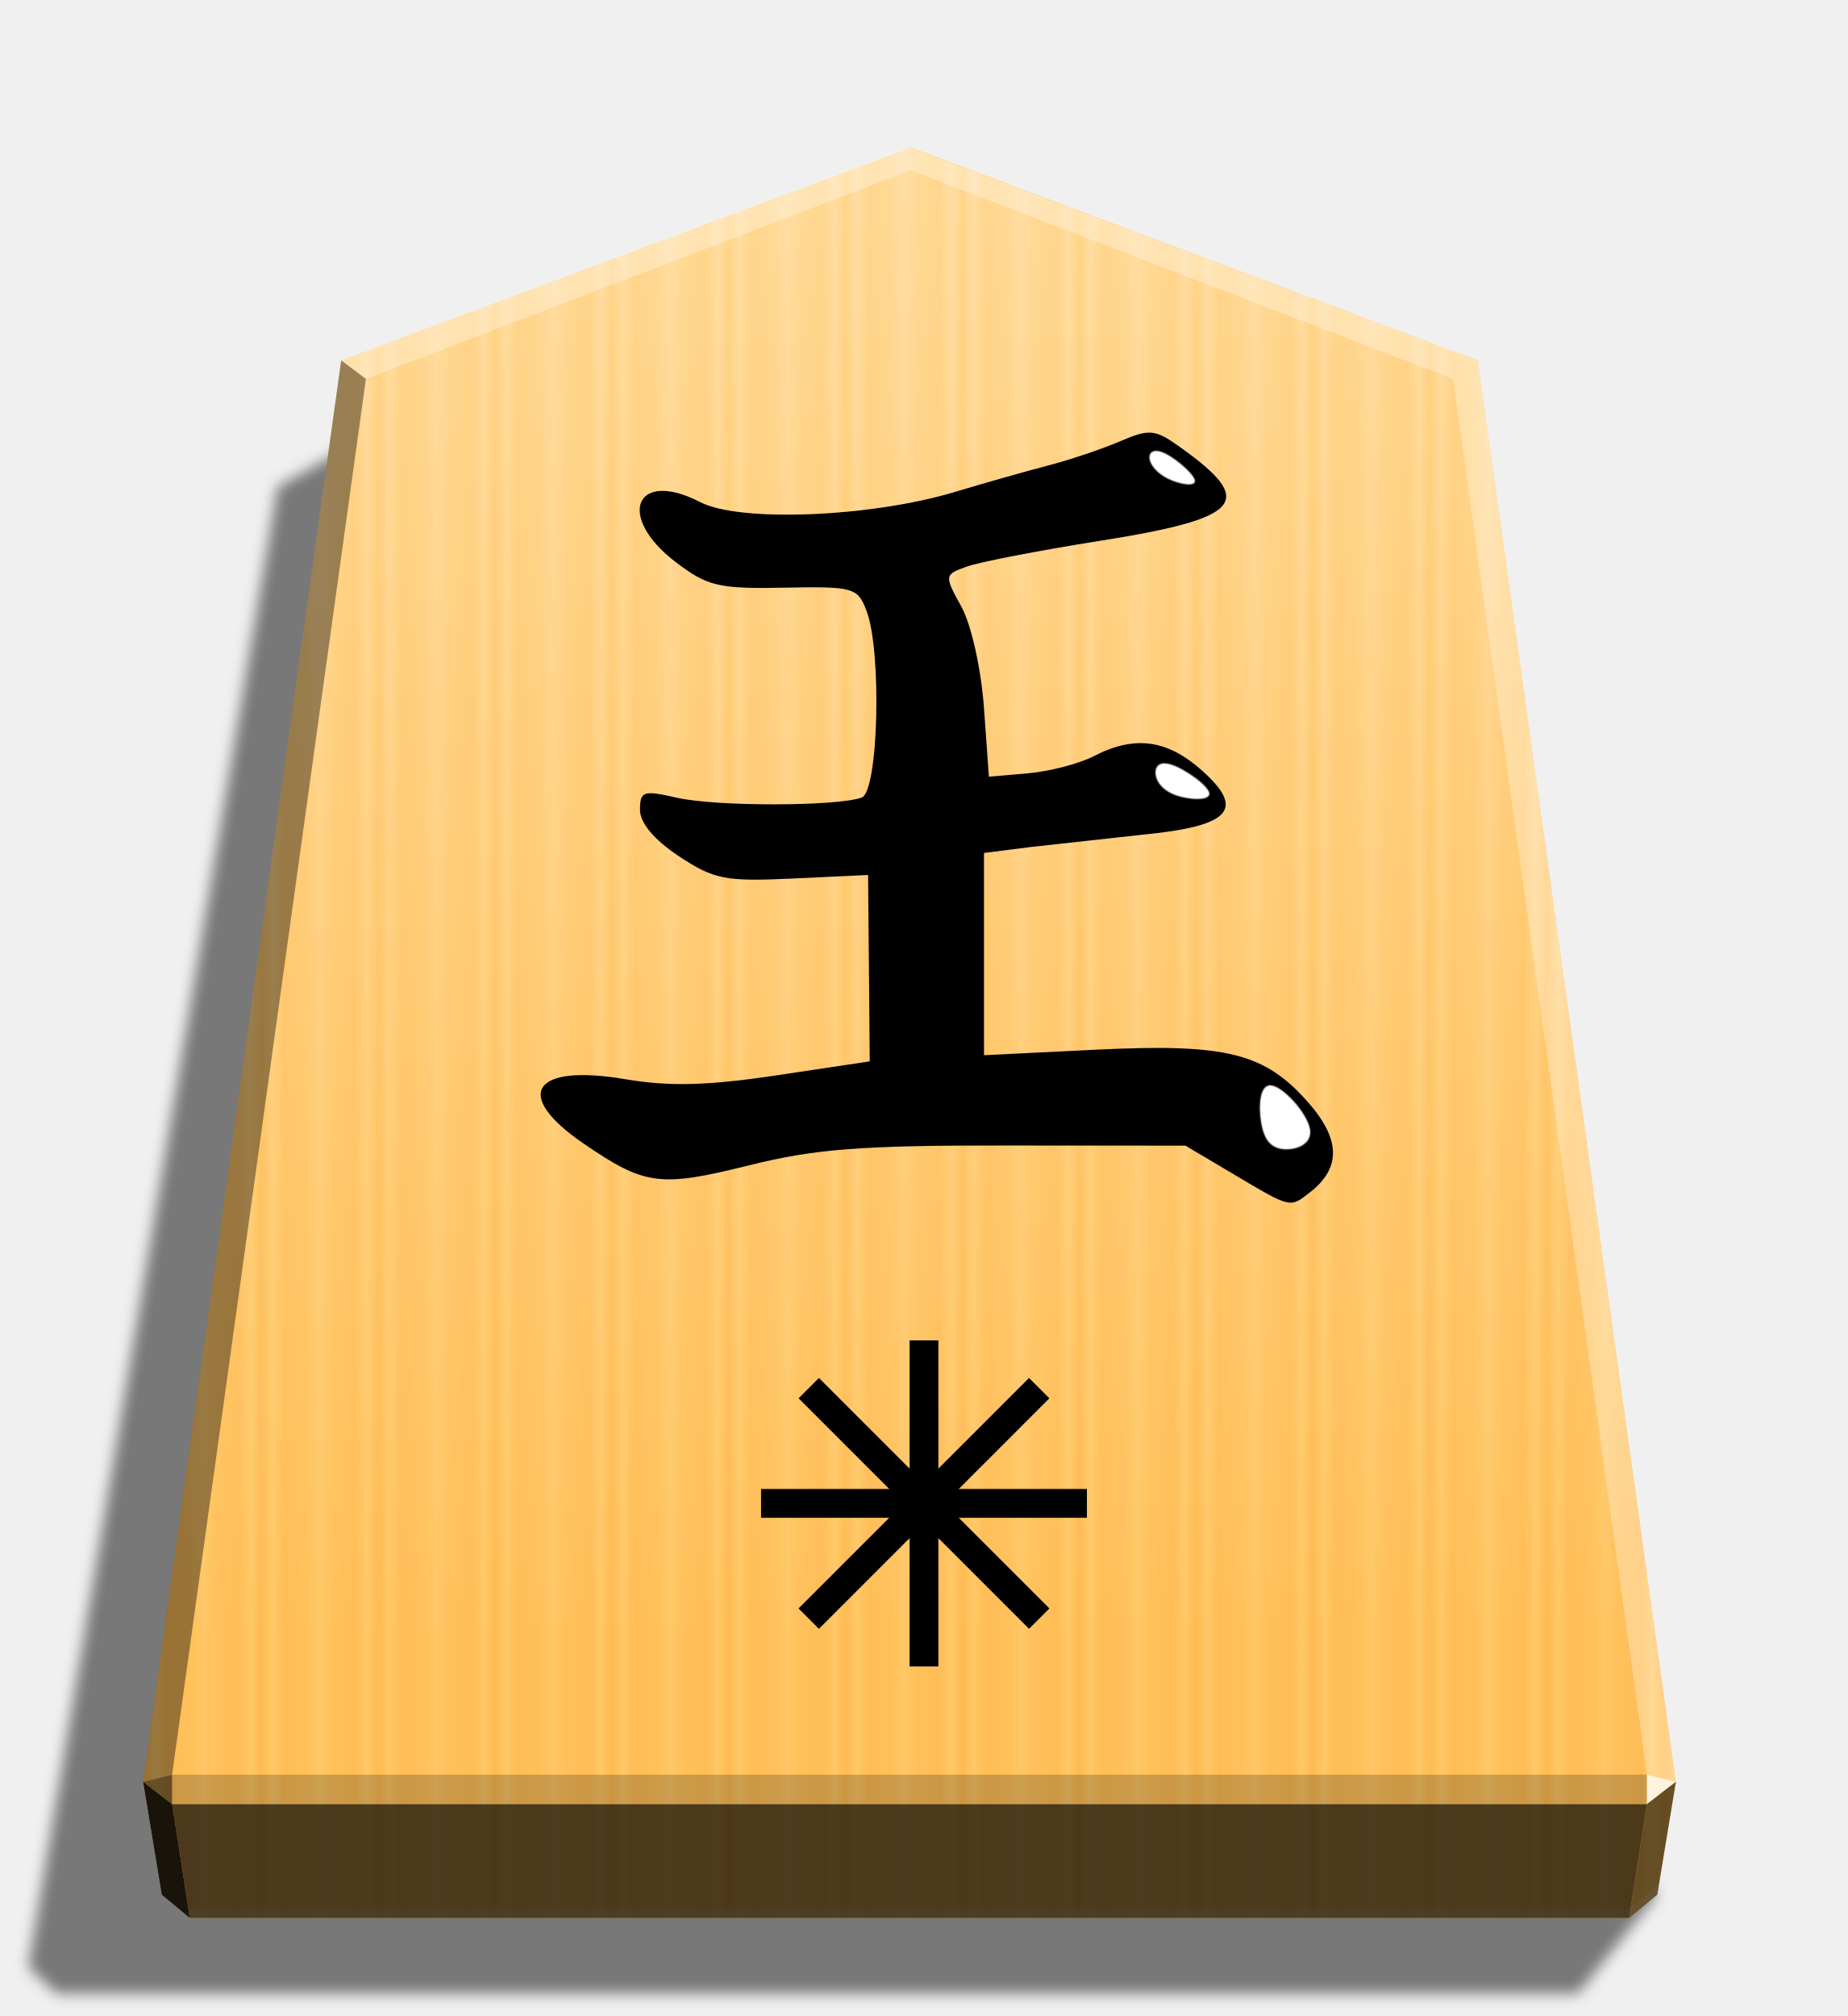
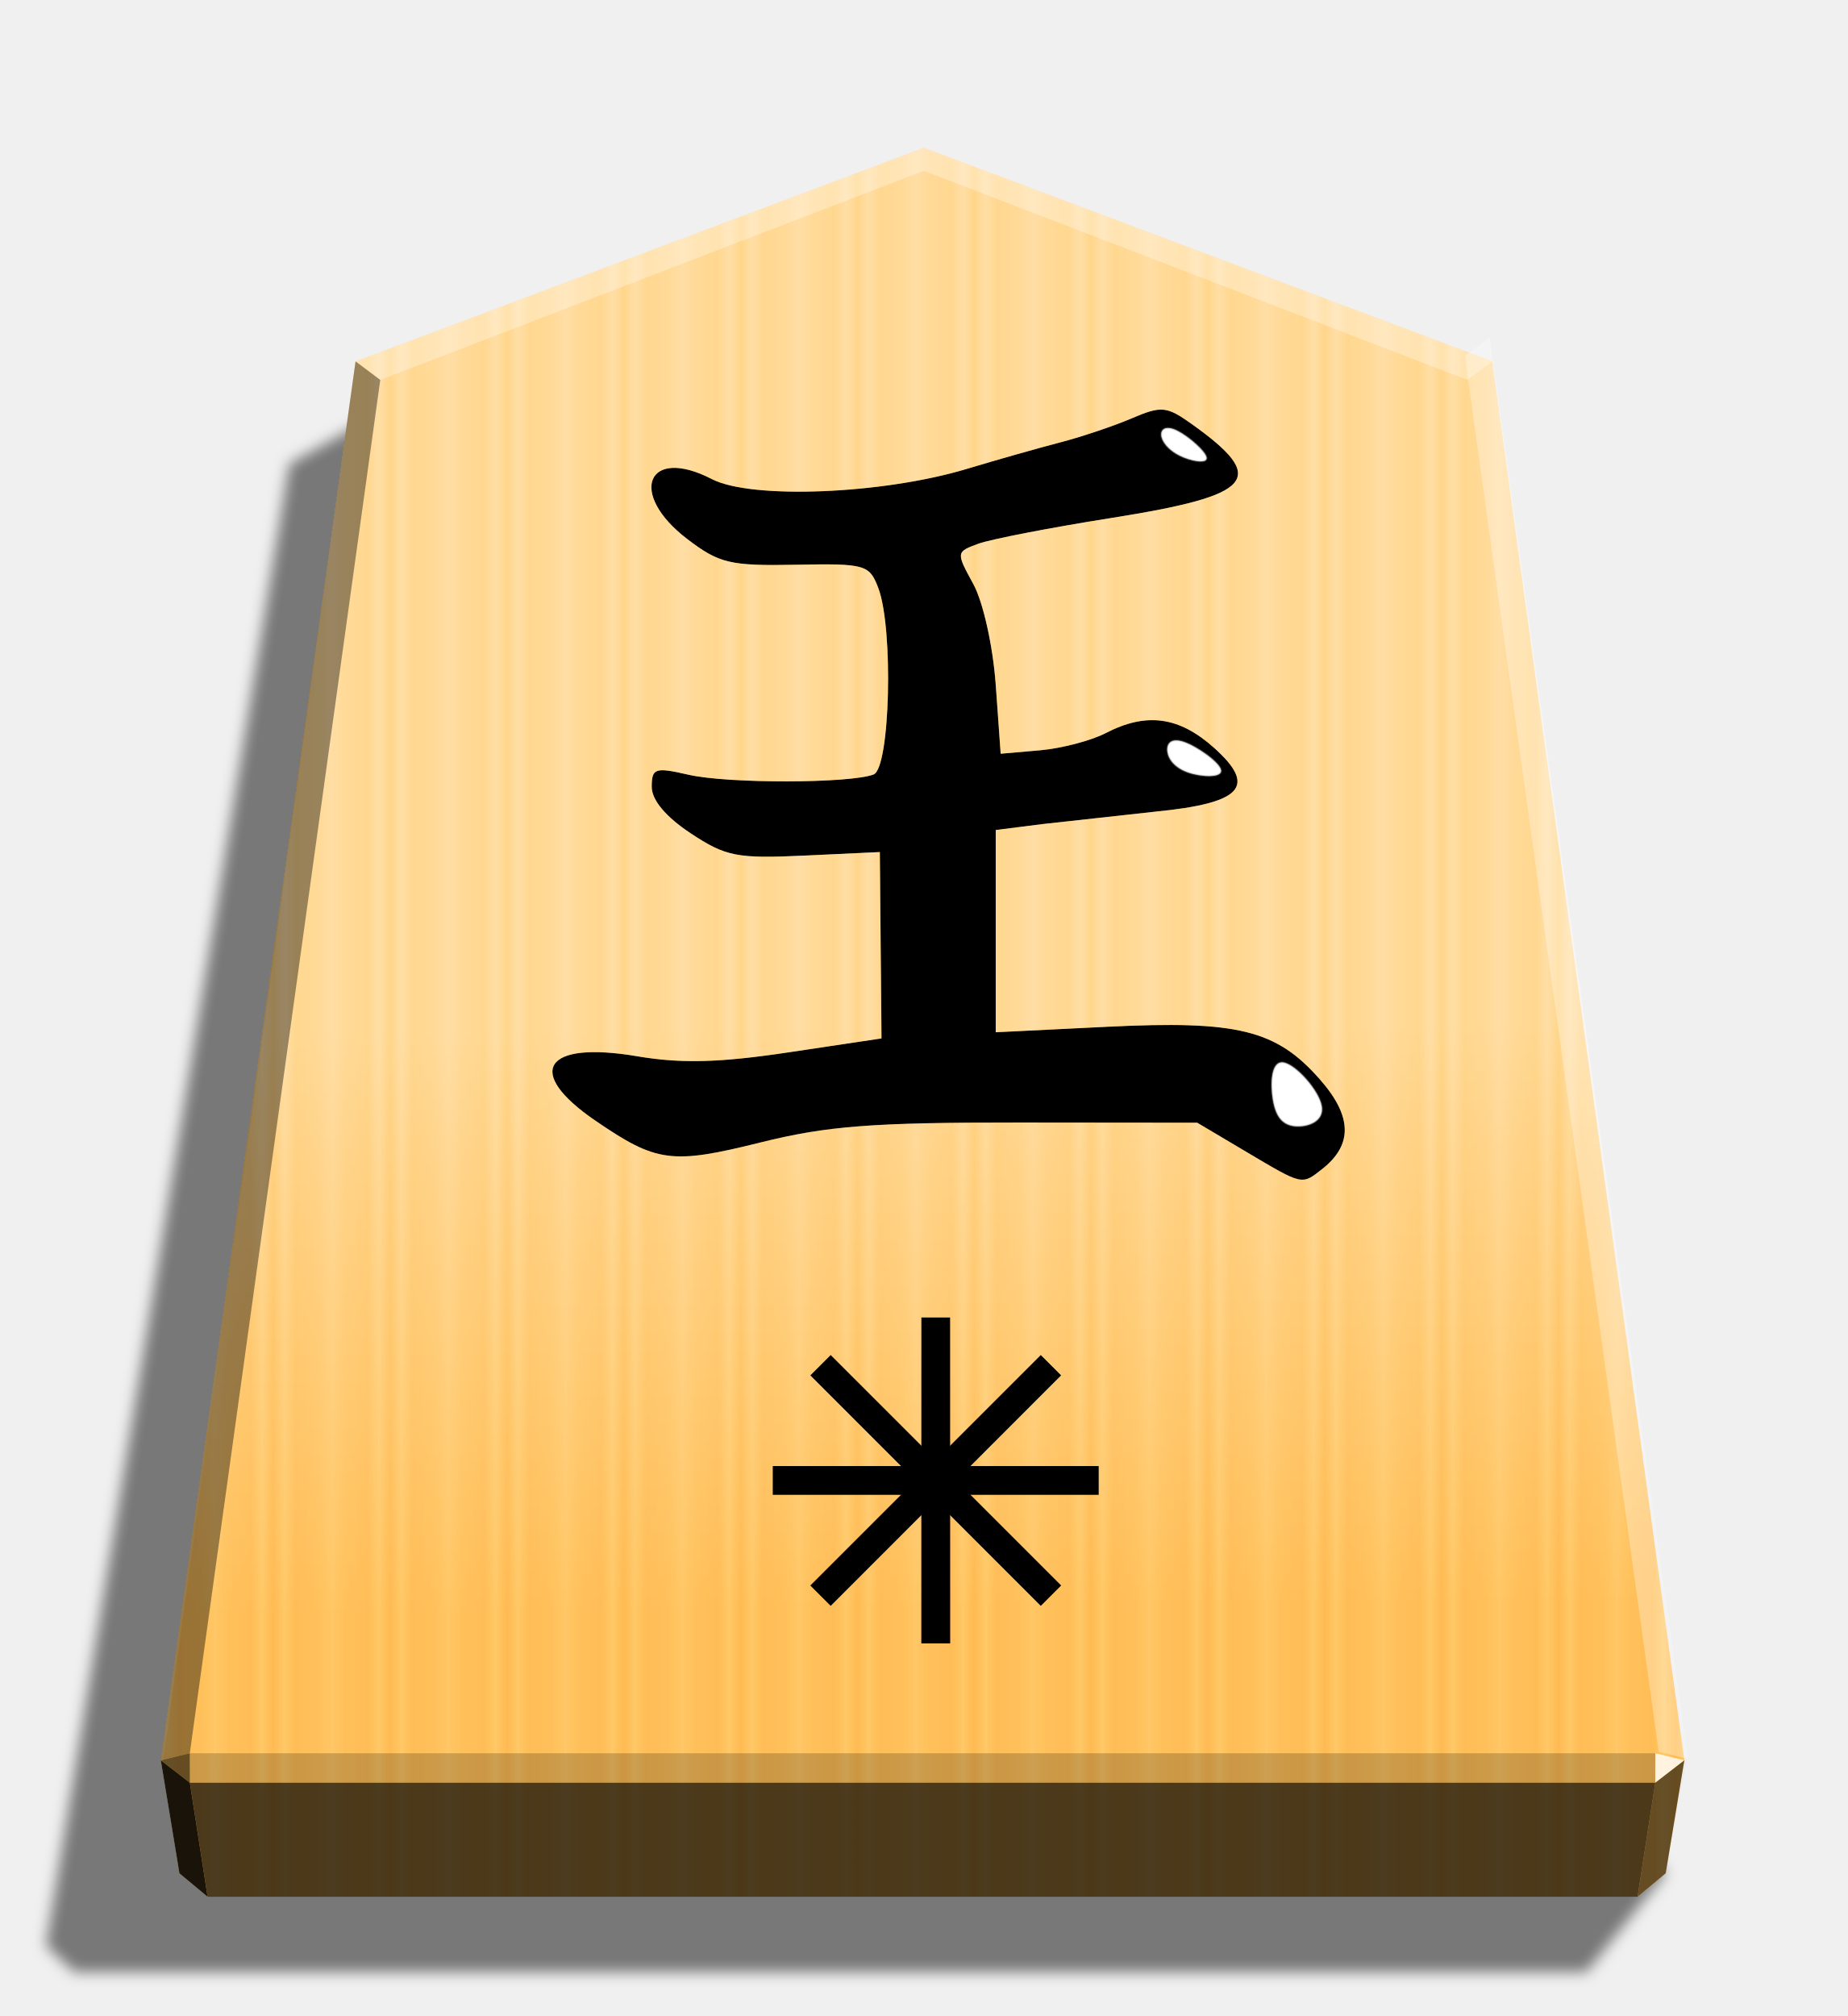
<svg xmlns="http://www.w3.org/2000/svg" width="498.898" height="544.252" viewBox="0 0 1320 1440">
  <style>.B{color-interpolation-filters:sRGB}</style>
  <defs>
-     <linearGradient>
-       <stop offset="0" stop-color="#fff" />
-       <stop offset=".506" />
-     </linearGradient>
-     <linearGradient id="B" x1="-1430.769" y1="-77.47" x2="-1409.955" y2="-77.47" spreadMethod="reflect" gradientUnits="userSpaceOnUse">
+     <linearGradient id="A" x1="236.943" y1="660.208" x2="278.677" y2="660.208" spreadMethod="reflect" gradientUnits="userSpaceOnUse">
      <stop offset="0" stop-color="#ffd285" />
      <stop offset=".232" stop-color="#ffcd79" />
      <stop offset=".616" stop-color="#ffca73" />
      <stop offset=".808" stop-color="#ffd386" />
      <stop offset="1" stop-color="#ffc86e" />
    </linearGradient>
-     <linearGradient id="C" x1="-905.485" y1="-402.625" x2="-899.906" y2="125.211" gradientUnits="userSpaceOnUse">
-       <stop offset="0" stop-color="#fff" />
+     <linearGradient id="B" x1="660" y1="105.594" x2="670.254" y2="1147.219" gradientUnits="userSpaceOnUse">
+       <stop offset=".604" stop-color="#fff" />
      <stop offset="1" />
    </linearGradient>
-     <filter id="D" x="-.01" y="-.011" width="1.02" height="1.021" class="B">
+     <filter id="C" x="-.01" y="-.011" width="1.02" height="1.021" class="B">
      <feGaussianBlur stdDeviation="2.441" />
    </filter>
-     <filter id="E" x="-.043" y="-.034" width="1.086" height="1.068" class="B">
+     <filter id="D" x="-.043" y="-.034" width="1.086" height="1.068" class="B">
      <feGaussianBlur stdDeviation=".392" />
    </filter>
-     <filter id="F" x="-.043" y="-.061" width="1.087" height="1.122" class="B">
+     <filter id="E" x="-.04" y="-.061" width="1.08" height="1.122" class="B">
      <feGaussianBlur stdDeviation=".392" />
    </filter>
-     <filter id="G" x="-.048" y="-.065" width="1.095" height="1.13" class="B">
+     <filter id="F" x="-.048" y="-.065" width="1.095" height="1.13" class="B">
      <feGaussianBlur stdDeviation=".392" />
    </filter>
  </defs>
-   <path style="mix-blend-mode:multiply" d="M-2766.903 267.663l28.198 35.189h542.053l10.087-9.413-88.79-527.285-31.462-17.601z" transform="matrix(-2.0051 0 0 2.0051 -4364.078 816.6622)" opacity=".5" filter="url(#D)" />
-   <path d="M-1220.221-362.421l-202.948 75.893-70.567 506.333 6.639 40.242 10.024 8.338h512.776l10.024-8.338 6.639-40.242-70.567-506.333z" fill="url(#B)" transform="matrix(2.0051 0 0 2.0051 3097.382 831.9343)" />
-   <g transform="matrix(1.7255 0 0 1.7255 2757.431 715.5031)">
+   <path style="mix-blend-mode:multiply" d="M-2765.718 268.206l28.198 35.189h538.751l10.087-9.413-86.673-527.828-31.462-17.601z" transform="matrix(-2.0051 0 0 2.0051 -4355.682 800.2712)" opacity=".5" filter="url(#C)" />
+   <path d="M660 105.594L254.043 258.128l-139.111 999.236 13.312 80.689 20.099 16.718H1169.89l20.099-16.718 13.312-80.689-137.282-999.246z" fill="url(#A)" />
+   <g transform="matrix(1.7255 0 0 1.7255 2765.826 699.112)">
    <path d="M-1086.899 71.649l-20.345-12.068-73.7-.07c-60.779-.057-79.558 1.389-107.113 8.247-36.786 9.155-43.009 8.33-68.412-9.069-29.502-20.207-21.112-33.115 17.293-26.607 18.301 3.101 34.03 2.695 62.821-1.621l38.407-5.758-.343-38.579-.343-38.579-31.097 1.457c-28.064 1.314-32.67.416-47.22-9.213-10.267-6.794-16.123-13.768-16.123-19.202 0-7.771 1.363-8.22 15.259-5.029 16.167 3.713 66.812 3.637 76.59-.115 6.863-2.634 8.315-60.461 1.938-77.232-3.678-9.674-5.356-10.146-34.116-9.596-27.218.521-31.722-.545-44.96-10.642-24.767-18.891-16.638-38.67 10.191-24.796 16.369 8.464 70.74 6.274 105.63-4.256 12.13-3.661 29.379-8.553 38.33-10.873s22.357-6.82 29.789-10.001c12.311-5.27 14.515-5.071 24.775 2.236 32.012 22.795 26.252 29.547-33.251 38.982-25.15 3.988-49.905 8.786-55.013 10.662-9.195 3.379-9.215 3.542-2.034 16.687 4.076 7.462 8.142 25.748 9.286 41.758l2.034 28.483 16.225-1.412c8.923-.777 21.192-3.981 27.264-7.121 16.841-8.709 30.338-6.889 44.809 6.04 17.989 16.073 11.719 22.915-24.246 26.455l-46.759 5.152-19.328 2.452v41.866 41.866l46.031-2.267c54.27-2.673 70.148 1.256 88.211 21.829 13.371 15.229 13.651 27.018.881 37.056-8.494 6.677-7.86 6.821-31.363-7.121z" />
    <g fill="#fff">
-       <path d="M-2511.772-200.939c5.302.635 15.589 12.044 16.808 18.975s-6.631 9.372-11.932 8.737-8.05-4.346-9.269-11.273-.909-17.074 4.393-16.439z" transform="matrix(.9525 0 0 .9525 1320.77 226.0336)" filter="url(#E)" />
-       <path d="M-2508.172-185.09c5.833 2.027 15.644 8.993 16.096 12.308s-8.459 2.973-14.289.946-8.58-5.738-9.032-9.05 1.393-6.231 7.226-4.204z" transform="matrix(.9525 0 0 .9525 1276.335 78.28694)" filter="url(#F)" />
-       <path d="M-2508.095-182.105c4.926 2.478 12.444 9.086 12.651 11.767s-6.897 1.434-11.825-1.045-7.676-6.19-7.883-8.871 2.131-4.33 7.057-1.851z" transform="matrix(.9525 0 0 .9525 1273.558 -53.35195)" filter="url(#G)" />
+       <path d="M-2511.772-200.939c5.302.635 15.589 12.044 16.808 18.975s-6.631 9.372-11.932 8.737-8.05-4.346-9.269-11.273-.909-17.074 4.393-16.439z" transform="matrix(.9525 0 0 .9525 1320.77 226.0336)" filter="url(#D)" />
+       <path d="M-2508.172-185.09c5.833 2.027 15.644 8.993 16.096 12.308s-8.459 2.973-14.289.946-8.58-5.738-9.032-9.05 1.393-6.231 7.226-4.204z" transform="matrix(.9525 0 0 .9525 1276.335 78.28694)" filter="url(#E)" />
+       <path d="M-2508.095-182.105c4.926 2.478 12.444 9.086 12.651 11.767s-6.897 1.434-11.825-1.045-7.676-6.19-7.883-8.871 2.131-4.33 7.057-1.851z" transform="matrix(.9525 0 0 .9525 1273.558 -53.35195)" filter="url(#F)" />
    </g>
  </g>
-   <g transform="matrix(2.0051 0 0 2.0051 5693.059 920.2197)" stroke="#000" stroke-width=".627">
-     <path d="M-2514.888 18.883h9.604v115.465h-9.604z" />
-     <path transform="rotate(90)" d="M71.814 2452.354h9.604v115.465h-9.604z" />
-     <path transform="rotate(45)" d="M-1725.525 1771.342h9.604v115.465h-9.604z" />
-     <path transform="rotate(135)" d="M1824.272 1662.991h9.604v115.465h-9.604z" />
+   <g stroke="#000" stroke-width="1.257">
+     <path d="M658.853 941.691h19.257v231.519h-19.257z" />
+     <path d="M784.24 1047.823v19.257H552.721v-19.257z" />
+     <path d="M743.528 968.789l13.617 13.617-163.709 163.709-13.617-13.617z" />
+     <path d="M757.144 1132.496l-13.617 13.617-163.709-163.709 13.617-13.617z" />
  </g>
-   <path d="M-905.485-402.625l-202.019 75.893-70.567 506.333 6.639 36.814 10.024 8.338h512.776l10.024-8.338 6.639-36.814-70.567-506.333z" opacity=".25" fill="url(#C)" transform="matrix(2.0051 0 0 2.0051 2464.431 912.5491)" style="mix-blend-mode:overlay" />
-   <path d="M1176.539 1267.622l-.043 21.064 20.75-16.013-20.707-5.052z" opacity=".8" fill="#fff" />
-   <path d="M1197.246 1272.673l-20.75 16.013-12.661 81.397 20.099-16.719 13.312-80.69z" opacity=".6" />
+   <path d="M660 105.594L253.994 258.119l-137.243 999.246 11.442 80.697 20.099 16.719h1021.563l20.134-16.728 15.13-80.687-139.1-999.248z" opacity=".25" fill="url(#B)" style="mix-blend-mode:overlay" />
+   <path d="M1182.559 1252.321l-.043 21.064 20.75-16.013-20.707-5.052z" opacity=".8" fill="#fff" />
+   <path d="M1203.266 1257.372l-20.75 16.013-12.661 81.397 20.099-16.719 13.312-80.69z" opacity=".6" />
  <g fill="#fff">
-     <path d="M243.736 257.408l17.664 13.248 389.274-149.021v-16.402z" opacity=".3" />
-     <path d="M1055.75 257.408l-17.664 13.248-387.412-149.021v-16.402z" opacity=".3" />
-     <path d="M1055.75 257.408l-17.664 13.248 138.452 996.966 20.707 5.052z" opacity=".3" />
+     <path d="M254.044 258.128l17.664 13.248 388.293-149.381v-16.402z" opacity=".3" />
+     <path d="M1066.019 258.118l-17.664 13.248-388.355-149.37v-16.402z" opacity=".3" />
+     <path d="M1064.146 241.017l-17.664 13.248 138.452 996.966 20.707 5.052z" opacity=".3" />
  </g>
-   <path d="M243.736 257.408l17.664 13.248-138.453 996.966-20.707 5.052z" opacity=".4" />
-   <path d="M102.24 1272.673l20.75 16.013 12.661 81.397-20.099-16.719-13.312-80.69z" opacity=".9" />
-   <path d="M122.947 1267.622l.043 21.064-20.75-16.013 20.707-5.052z" opacity=".6" />
-   <path d="M122.947 1267.622h1053.592l-.043 21.064H122.99l-.043-21.064z" opacity=".2" />
-   <path d="M1176.496 1288.686l-12.661 81.397H135.651l-12.661-81.397h1053.506z" opacity=".7" />
+   <path d="M253.994 258.119l17.664 13.248-136.07 980.953-20.707 5.052z" opacity=".4" />
+   <path d="M114.881 1257.372l20.75 16.013 12.661 81.397-20.099-16.719-13.312-80.69z" opacity=".9" />
+   <path d="M135.588 1252.321l.043 21.064-20.75-16.013 20.707-5.052z" opacity=".6" />
+   <path d="M135.588 1252.321h1046.971l-.043 21.064H135.631z" opacity=".2" />
+   <path d="M1182.516 1273.385l-12.661 81.397H148.292l-12.661-81.397z" opacity=".7" />
</svg>
